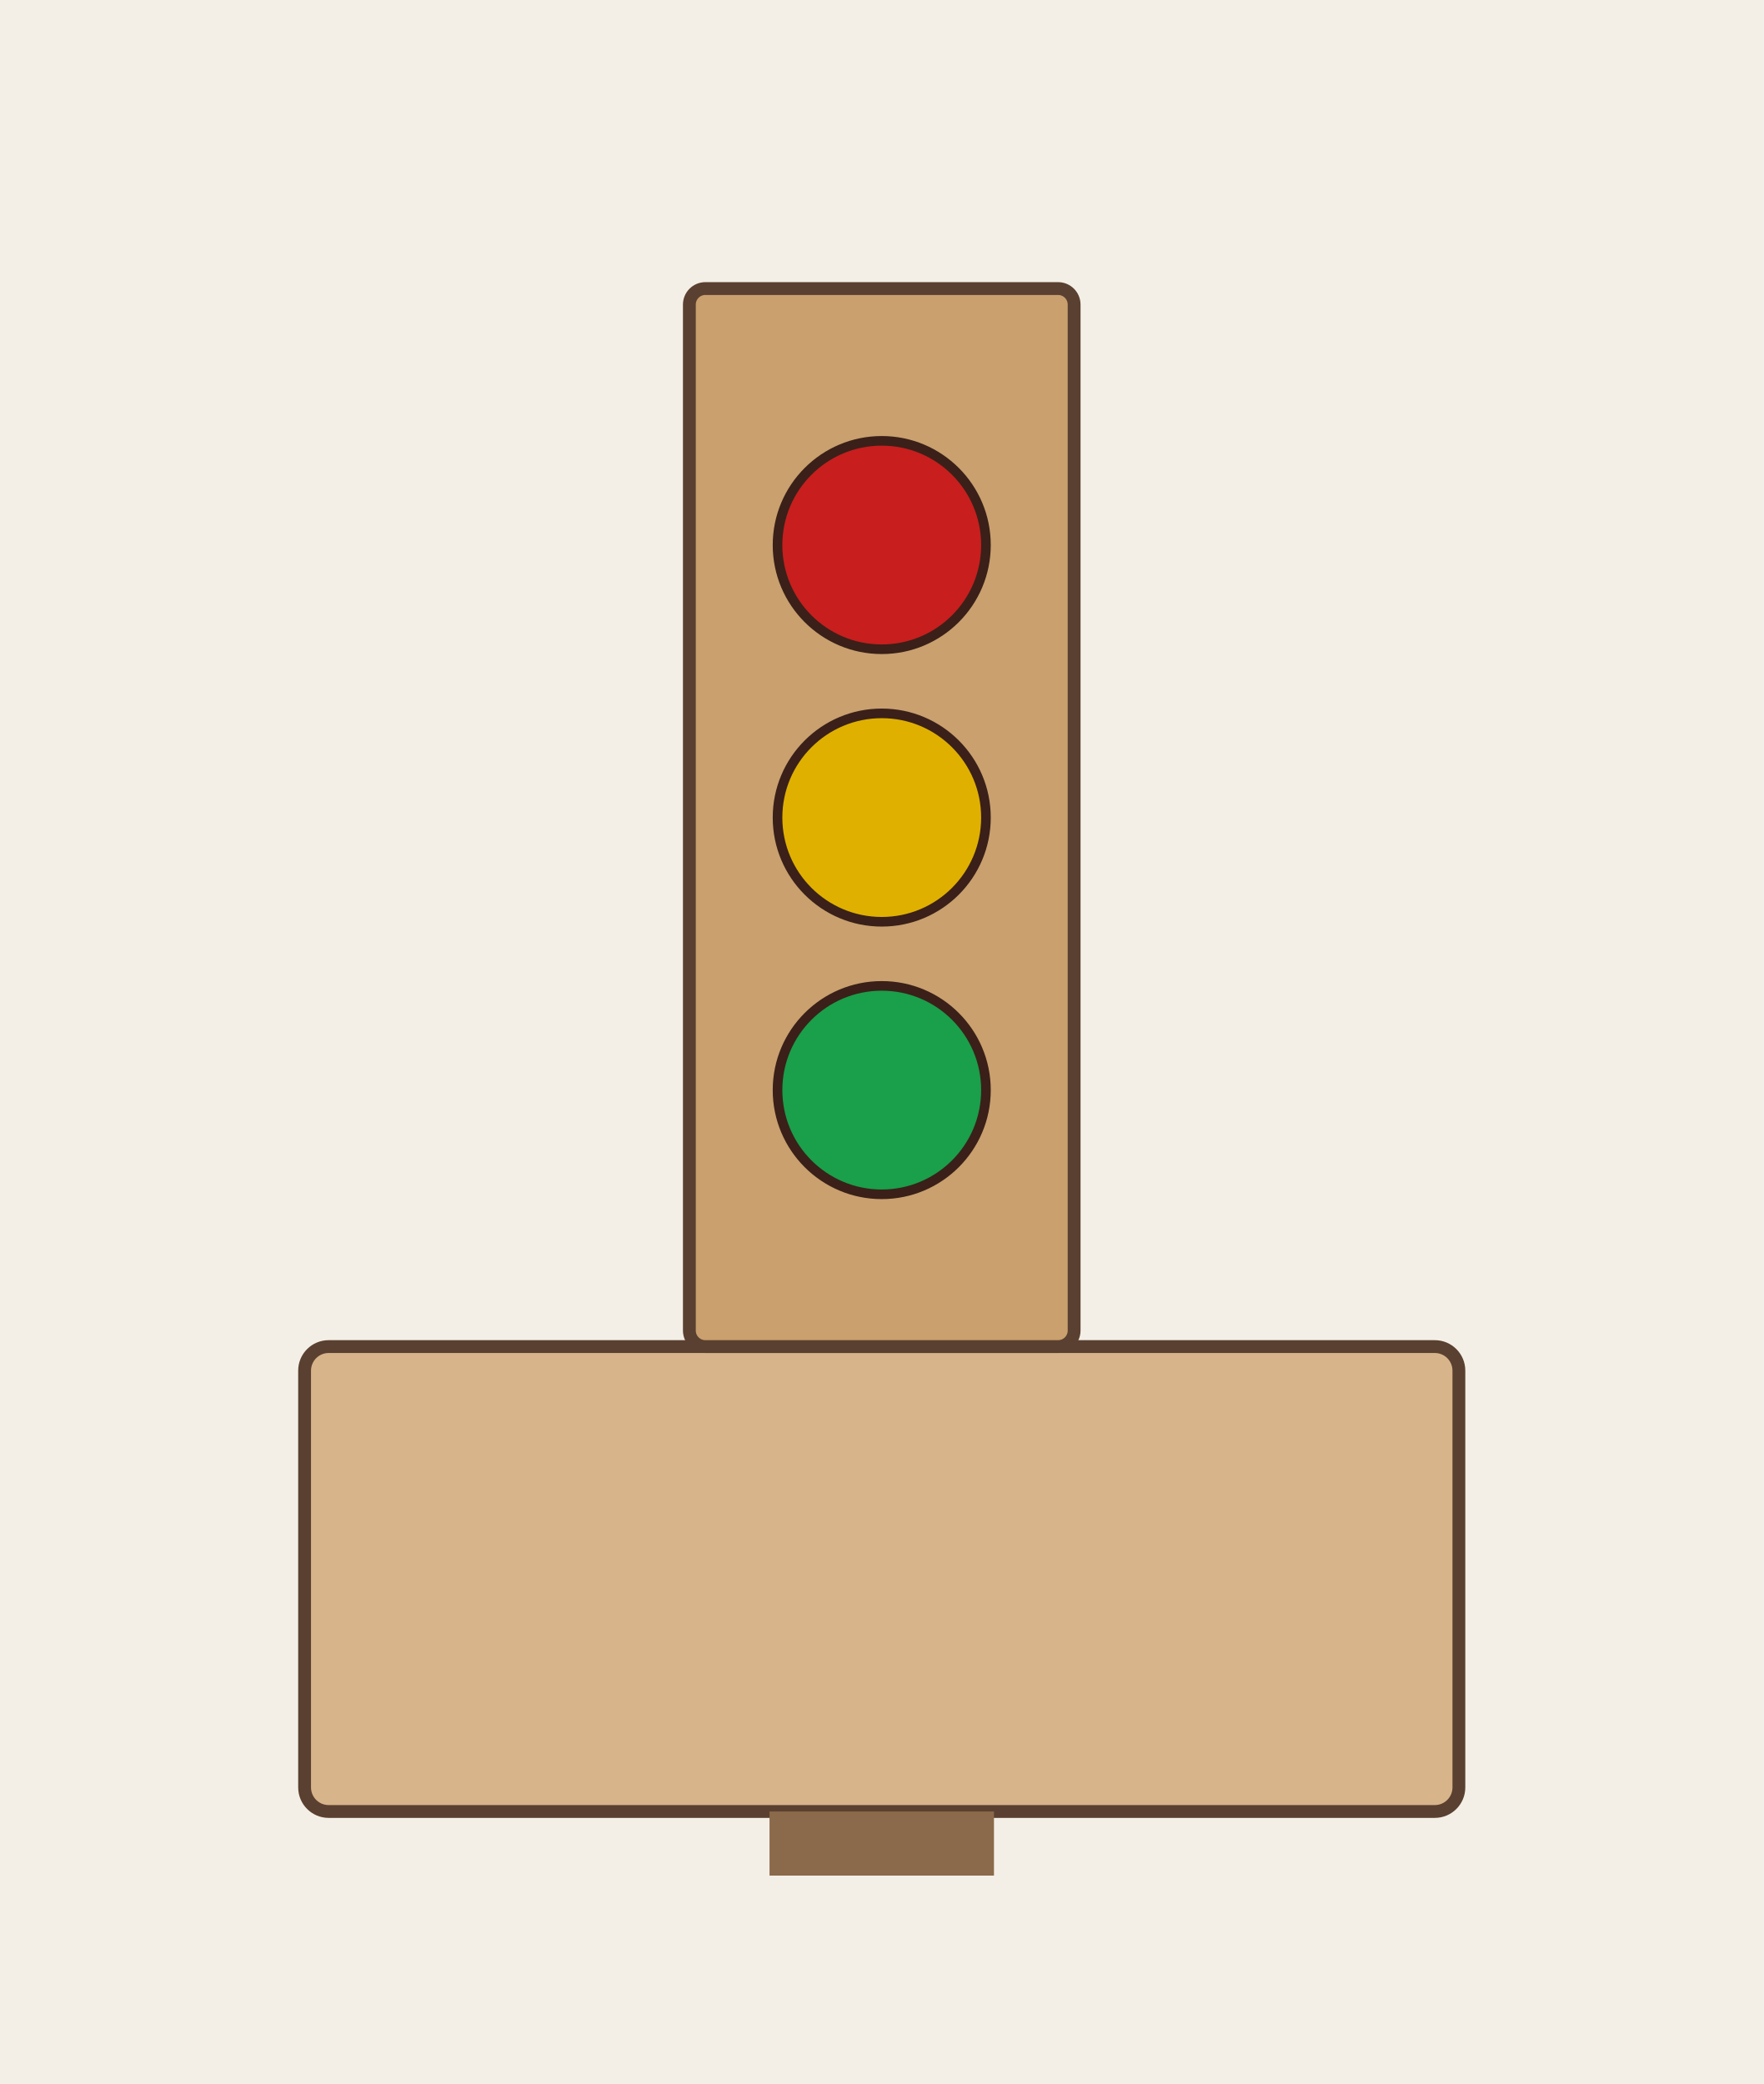
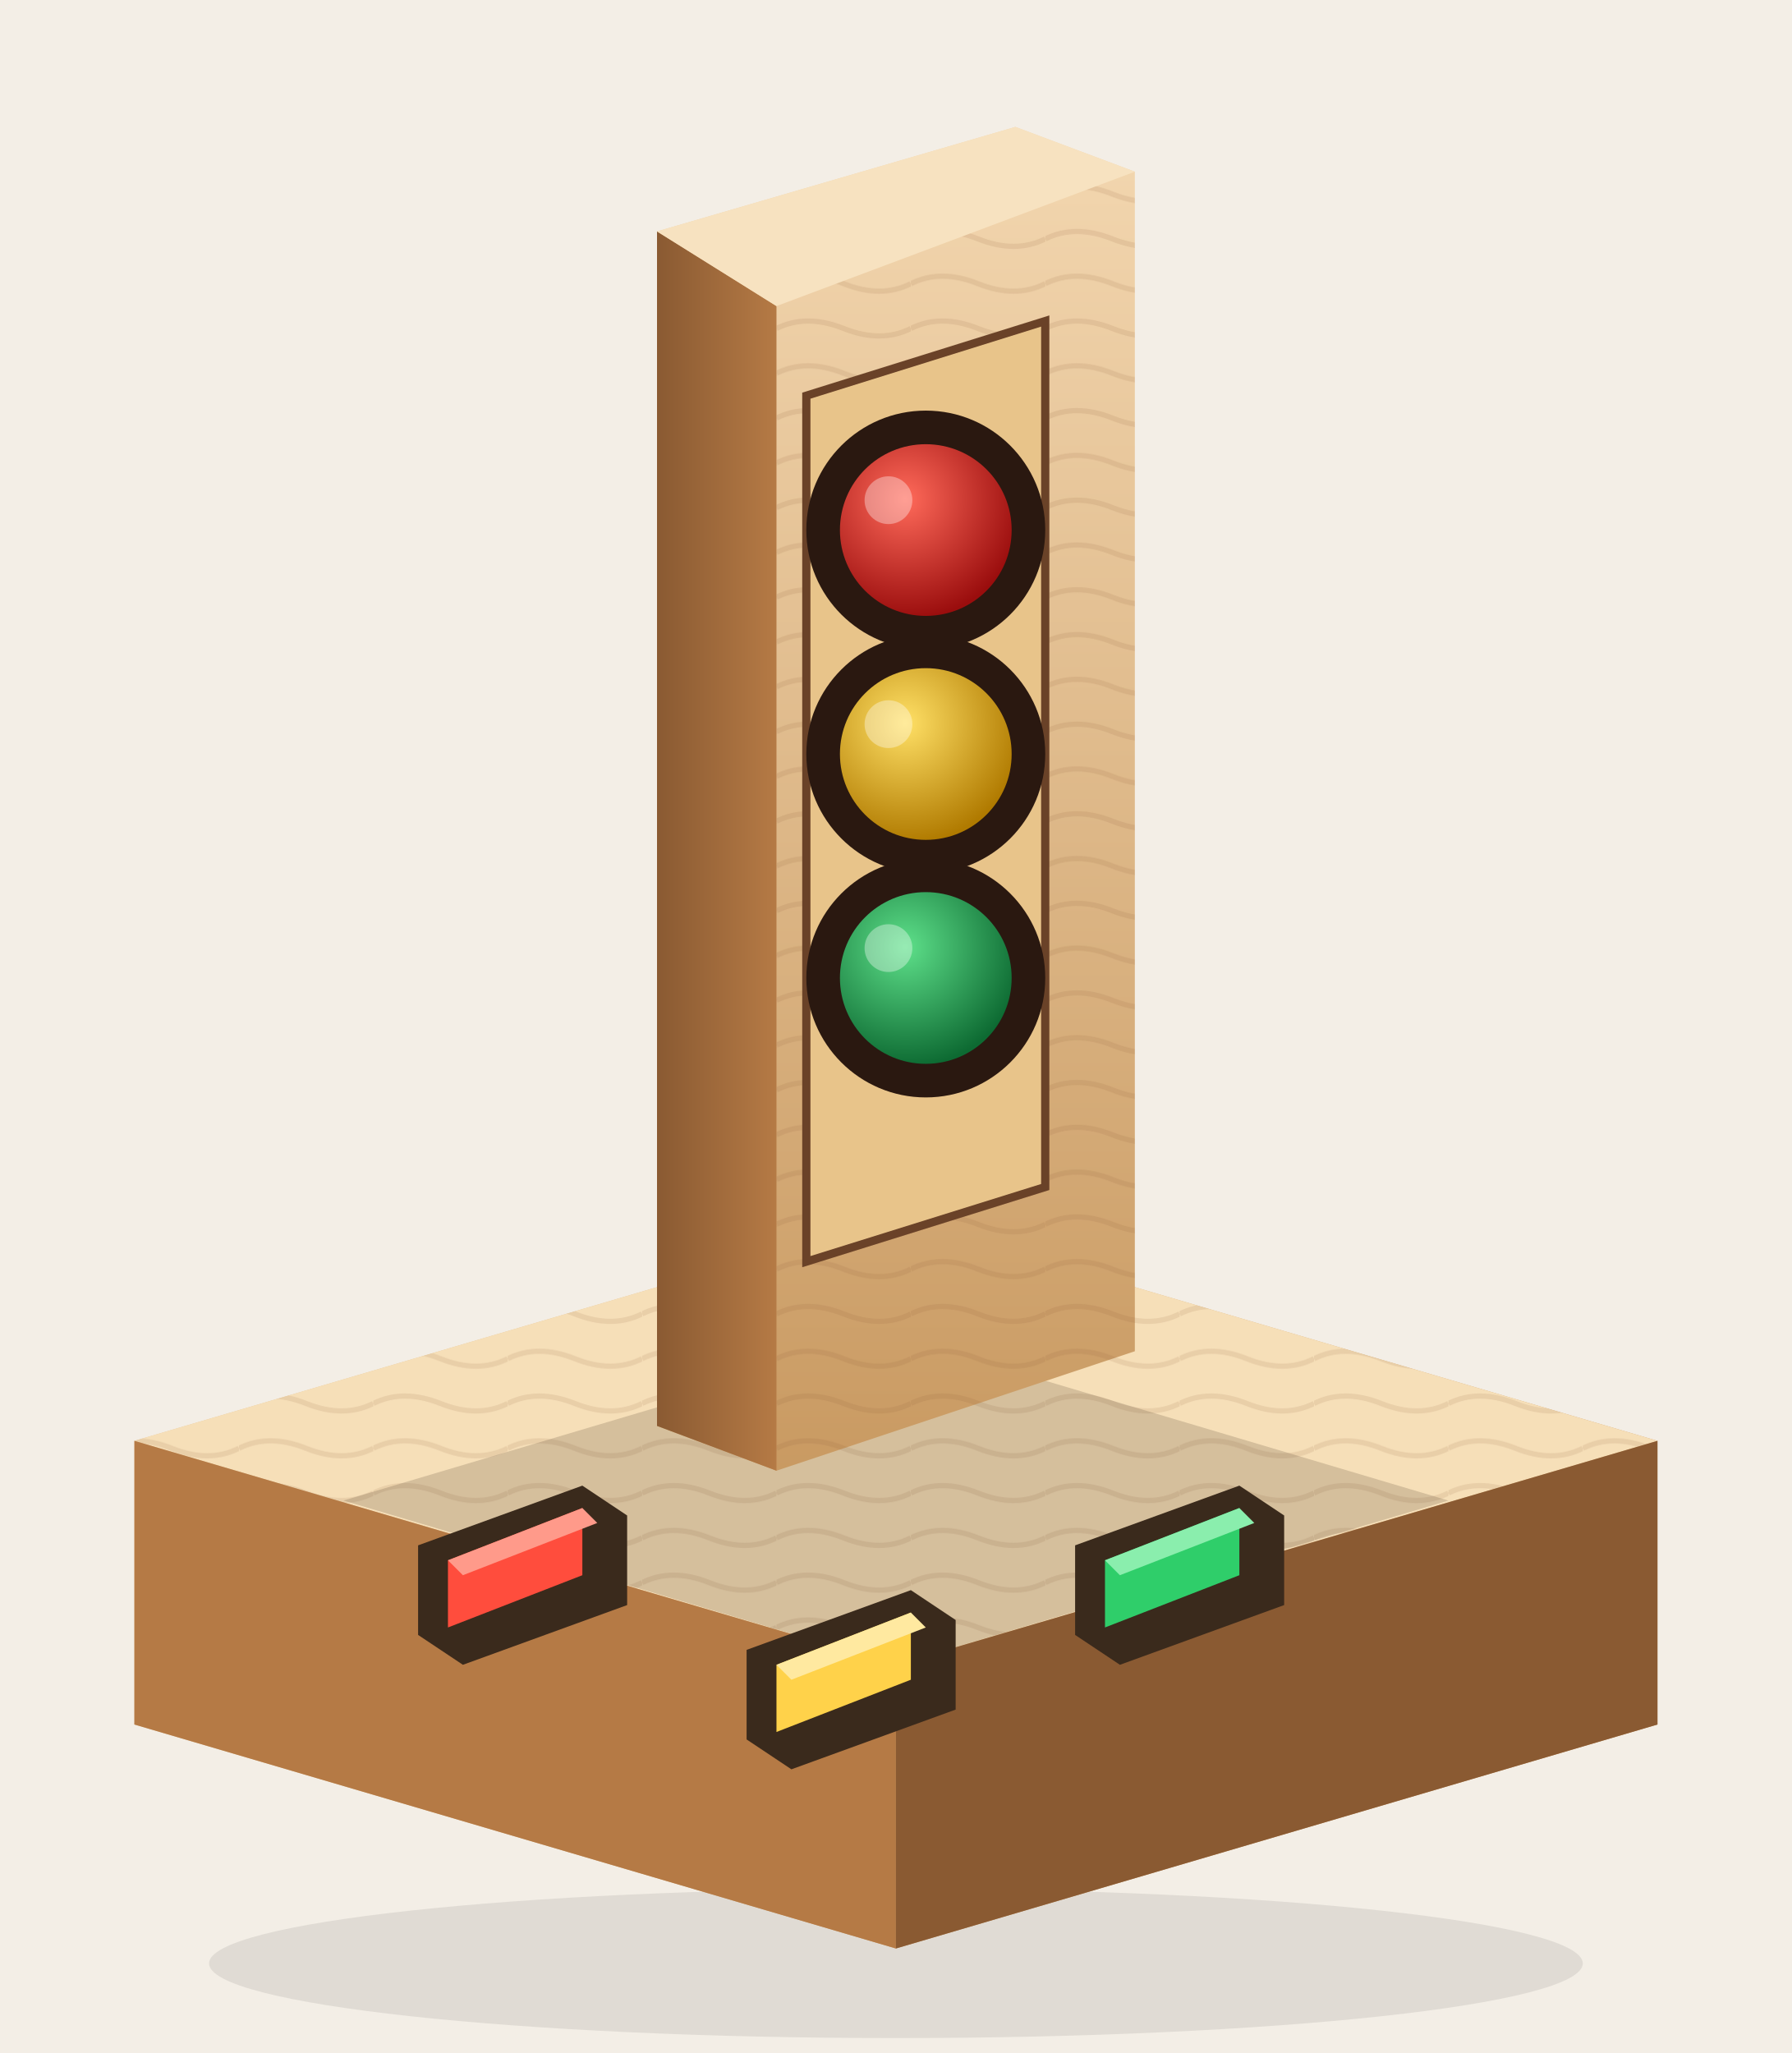
- <svg xmlns="http://www.w3.org/2000/svg" viewBox="0 0 220 260" fill="none">
-   <rect width="220" height="260" fill="#f4efe6" />
-   <rect x="38" y="168" width="144" height="58" rx="3" fill="#d8b48a" stroke="#5a4030" stroke-width="1.6" />
-   <rect x="86" y="36" width="48" height="132" rx="2" fill="#c9a06e" stroke="#5a4030" stroke-width="1.6" />
-   <circle cx="110" cy="68" r="13" fill="#c81e1e" stroke="#3a2018" stroke-width="1.2" />
-   <circle cx="110" cy="102" r="13" fill="#e0b000" stroke="#3a2018" stroke-width="1.2" />
-   <circle cx="110" cy="136" r="13" fill="#1a9f4a" stroke="#3a2018" stroke-width="1.2" />
-   <rect x="96" y="226" width="28" height="8" fill="#8a6a4a" />
+ <svg xmlns="http://www.w3.org/2000/svg" viewBox="40 55 240 275" fill="none">
+   <defs>
+     <linearGradient id="ply" x1="0" y1="0" x2="0" y2="1">
+       <stop offset="0" stop-color="#f3d7b0" />
+       <stop offset="1" stop-color="#c99a62" />
+     </linearGradient>
+     <linearGradient id="plySide" x1="0" y1="0" x2="1" y2="0">
+       <stop offset="0" stop-color="#8a5a32" />
+       <stop offset="1" stop-color="#b57a45" />
+     </linearGradient>
+     <linearGradient id="baseTop" x1="0" y1="0" x2="1" y2="1">
+       <stop offset="0" stop-color="#efd2a8" />
+       <stop offset="1" stop-color="#c08950" />
+     </linearGradient>
+     <radialGradient id="ledR" cx="38%" cy="32%" r="70%">
+       <stop offset="0" stop-color="#ff6a5a" />
+       <stop offset="1" stop-color="#9a0d0d" />
+     </radialGradient>
+     <radialGradient id="ledY" cx="38%" cy="32%" r="70%">
+       <stop offset="0" stop-color="#ffe066" />
+       <stop offset="1" stop-color="#b07a00" />
+     </radialGradient>
+     <radialGradient id="ledG" cx="38%" cy="32%" r="70%">
+       <stop offset="0" stop-color="#5ee08a" />
+       <stop offset="1" stop-color="#0d6a32" />
+     </radialGradient>
+     <pattern id="grain" width="18" height="6" patternUnits="userSpaceOnUse">
+       <path d="M0 3 Q4 1 9 3 T18 3" stroke="#8a5a32" stroke-opacity=".12" stroke-width=".7" fill="none" />
+     </pattern>
+   </defs>
+   <rect width="320" height="360" fill="#f3eee6" />
+   <ellipse cx="160" cy="318" rx="92" ry="10" fill="#000" opacity=".08" />
+   <path d="M58 248 L160 218 L262 248 L262 286 L160 316 L58 286 Z" fill="url(#baseTop)" />
+   <path d="M58 248 L160 278 L262 248 L160 218 Z" fill="#f6dfb8" />
+   <path d="M58 248 L58 286 L160 316 L160 278 Z" fill="#b57a45" />
+   <path d="M262 248 L262 286 L160 316 L160 278 Z" fill="#8a5a32" />
+   <path d="M58 248 L160 218 L262 248 L160 278 Z" fill="url(#grain)" />
+   <path d="M86 256 L160 234 L234 256 L160 278 Z" fill="#3d2a1c" opacity=".18" />
+   <path d="M128 86 L176 72 L192 78 L192 236 L144 252 L128 246 Z" fill="url(#ply)" />
+   <path d="M128 86 L144 96 L144 252 L128 246 Z" fill="url(#plySide)" />
+   <path d="M128 86 L176 72 L192 78 L144 96 Z" fill="#f7e2c0" />
+   <path d="M144 96 L192 78 L192 236 L144 252 Z" fill="url(#grain)" />
+   <path d="M148 108 L180 98 L180 214 L148 224 Z" fill="#e8c48a" stroke="#6a4228" stroke-width="1.1" />
+   <circle cx="164" cy="126" r="16" fill="#2a1810" />
+   <circle cx="164" cy="156" r="16" fill="#2a1810" />
+   <circle cx="164" cy="186" r="16" fill="#2a1810" />
+   <circle cx="164" cy="126" r="11.5" fill="url(#ledR)" />
+   <circle cx="164" cy="156" r="11.5" fill="url(#ledY)" />
+   <circle cx="164" cy="186" r="11.5" fill="url(#ledG)" />
+   <circle cx="159" cy="122" r="3.2" fill="#fff" opacity=".35" />
+   <circle cx="159" cy="152" r="3.2" fill="#fff" opacity=".35" />
+   <circle cx="159" cy="182" r="3.2" fill="#fff" opacity=".35" />
+   <g>
+     <path d="M96 262 L118 254 L124 258 L124 270 L102 278 L96 274 Z" fill="#3a2a1c" />
+     <path d="M100 264 L118 257 L118 266 L100 273 Z" fill="#ff4d3d" />
+     <path d="M100 264 L118 257 L120 259 L102 266 Z" fill="#ff9a8a" />
+   </g>
+   <g>
+     <path d="M140 276 L162 268 L168 272 L168 284 L146 292 L140 288 Z" fill="#3a2a1c" />
+     <path d="M144 278 L162 271 L162 280 L144 287 Z" fill="#ffd24a" />
+     <path d="M144 278 L162 271 L164 273 L146 280 Z" fill="#ffe9a0" />
+   </g>
+   <g>
+     <path d="M184 262 L206 254 L212 258 L212 270 L190 278 L184 274 Z" fill="#3a2a1c" />
+     <path d="M188 264 L206 257 L206 266 L188 273 Z" fill="#2fce6a" />
+     <path d="M188 264 L206 257 L208 259 L190 266 Z" fill="#8aeead" />
+   </g>
</svg>
